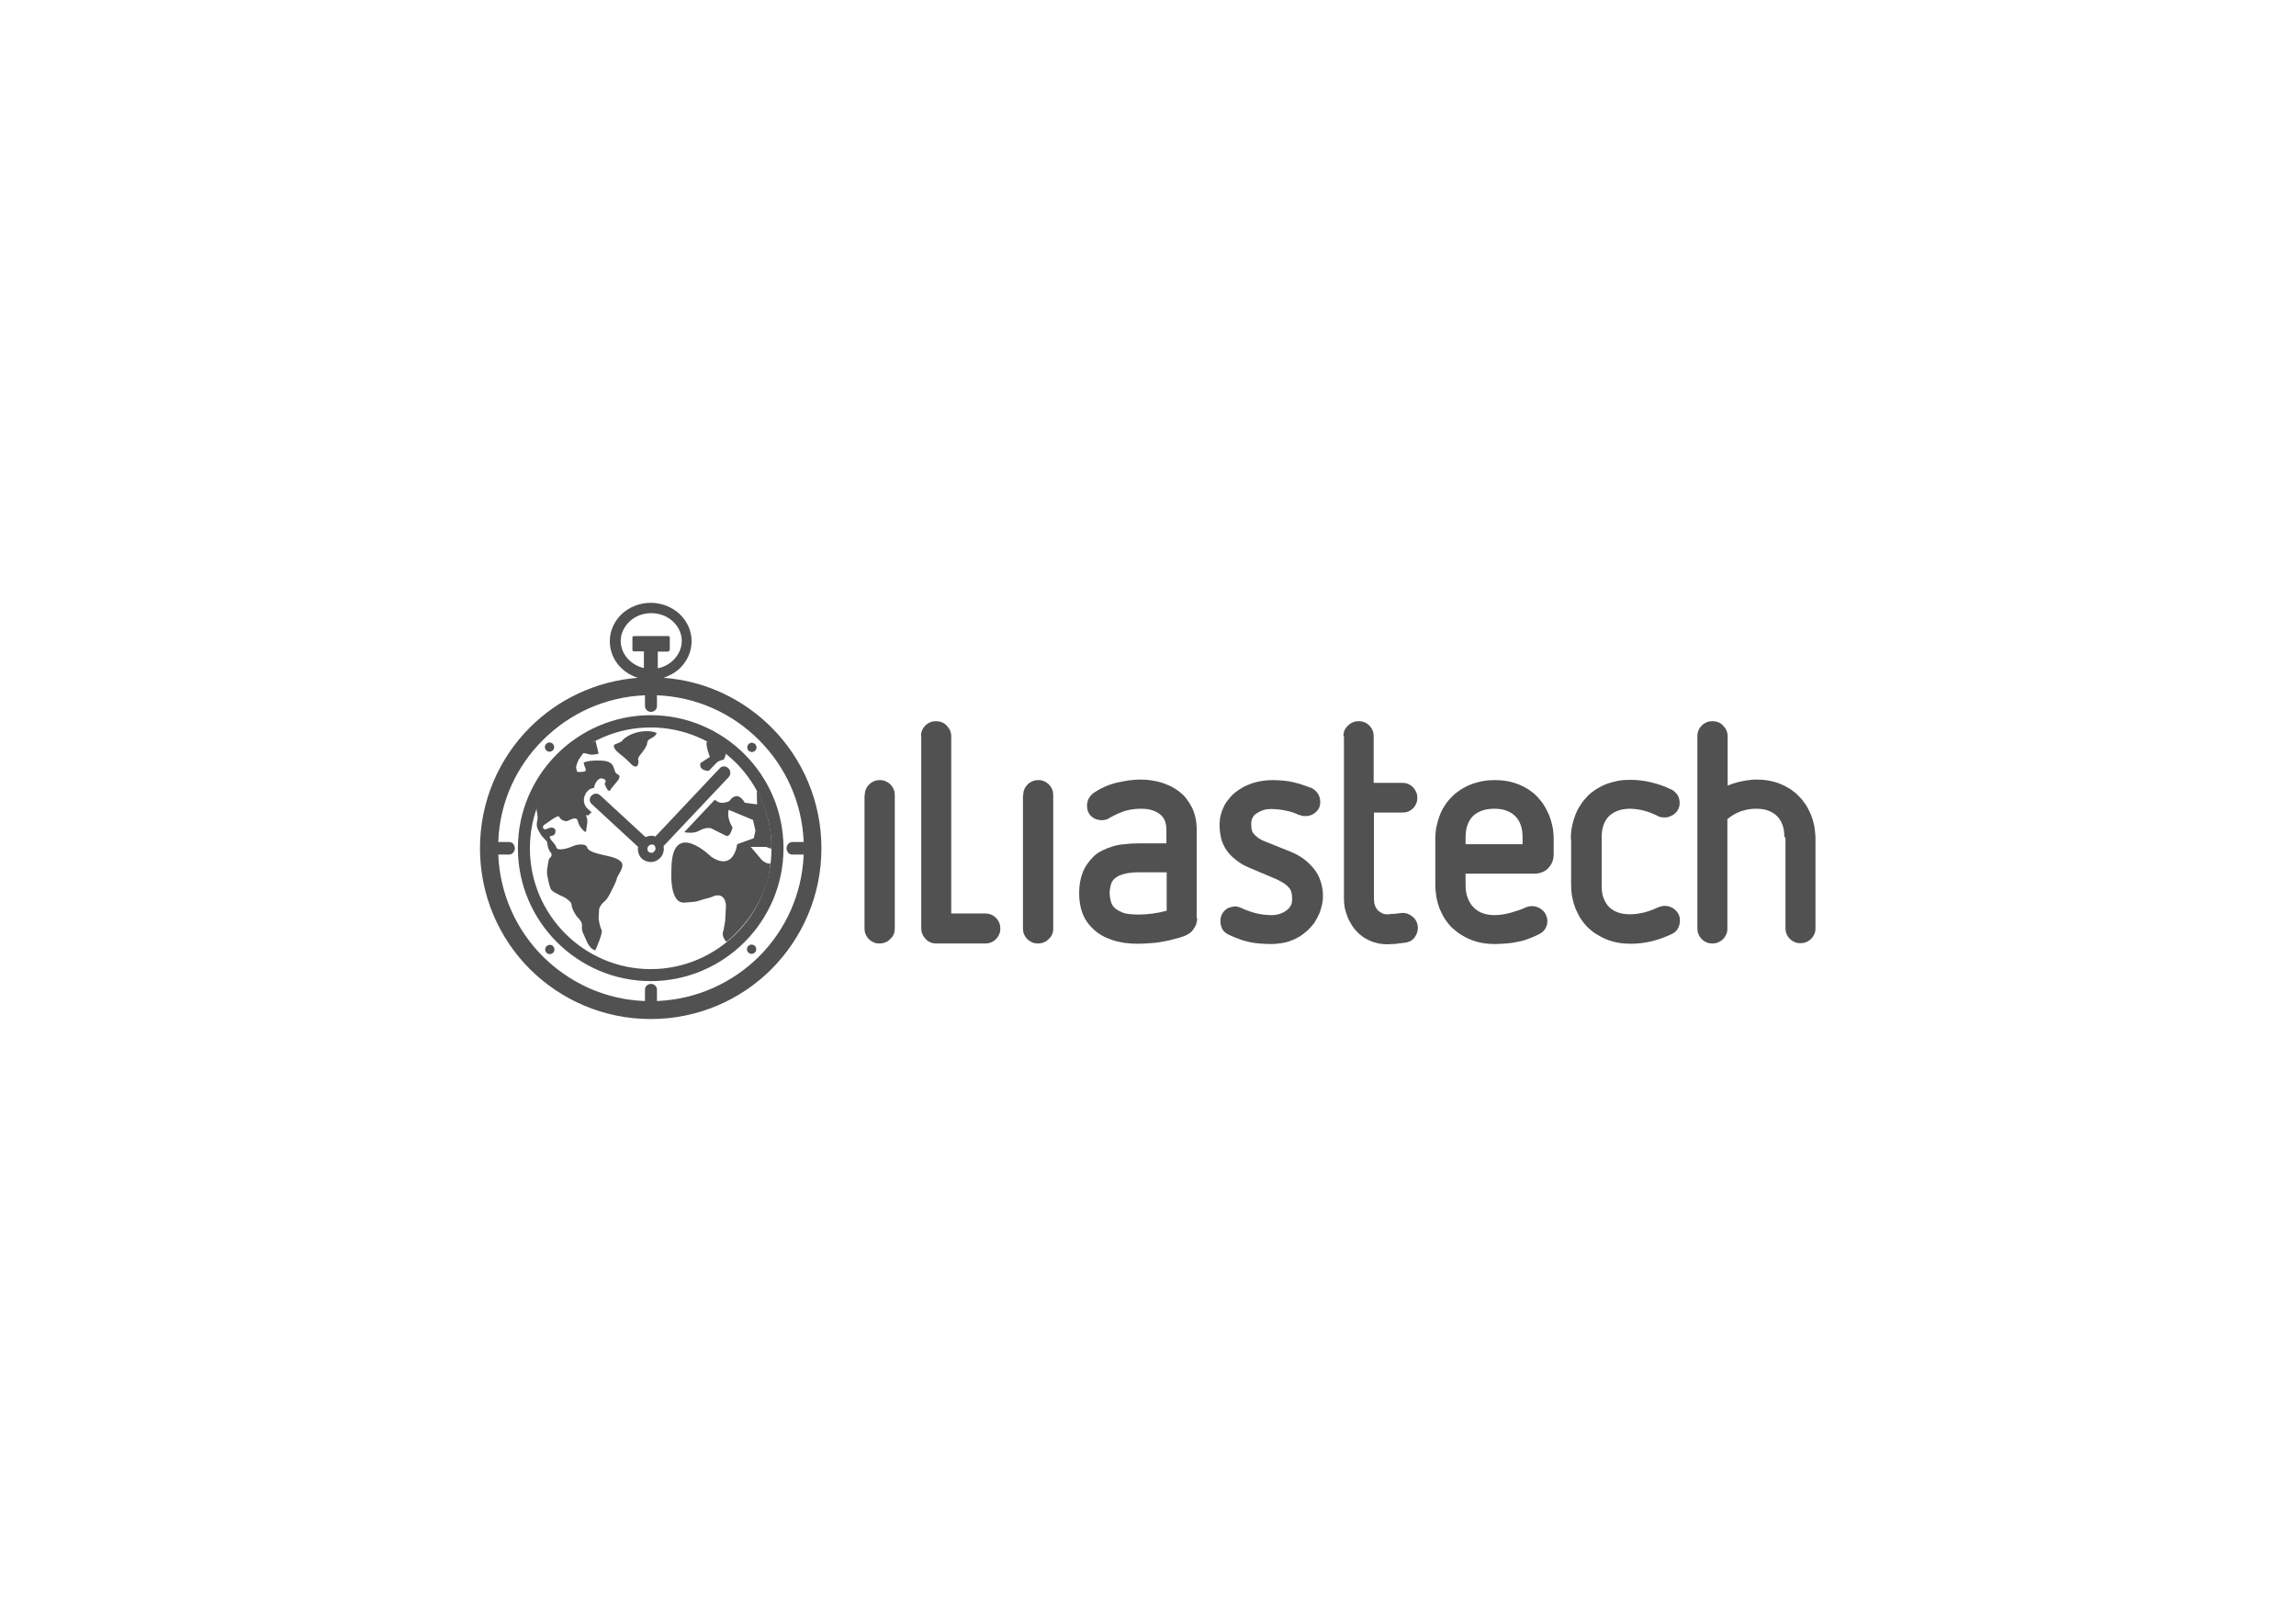
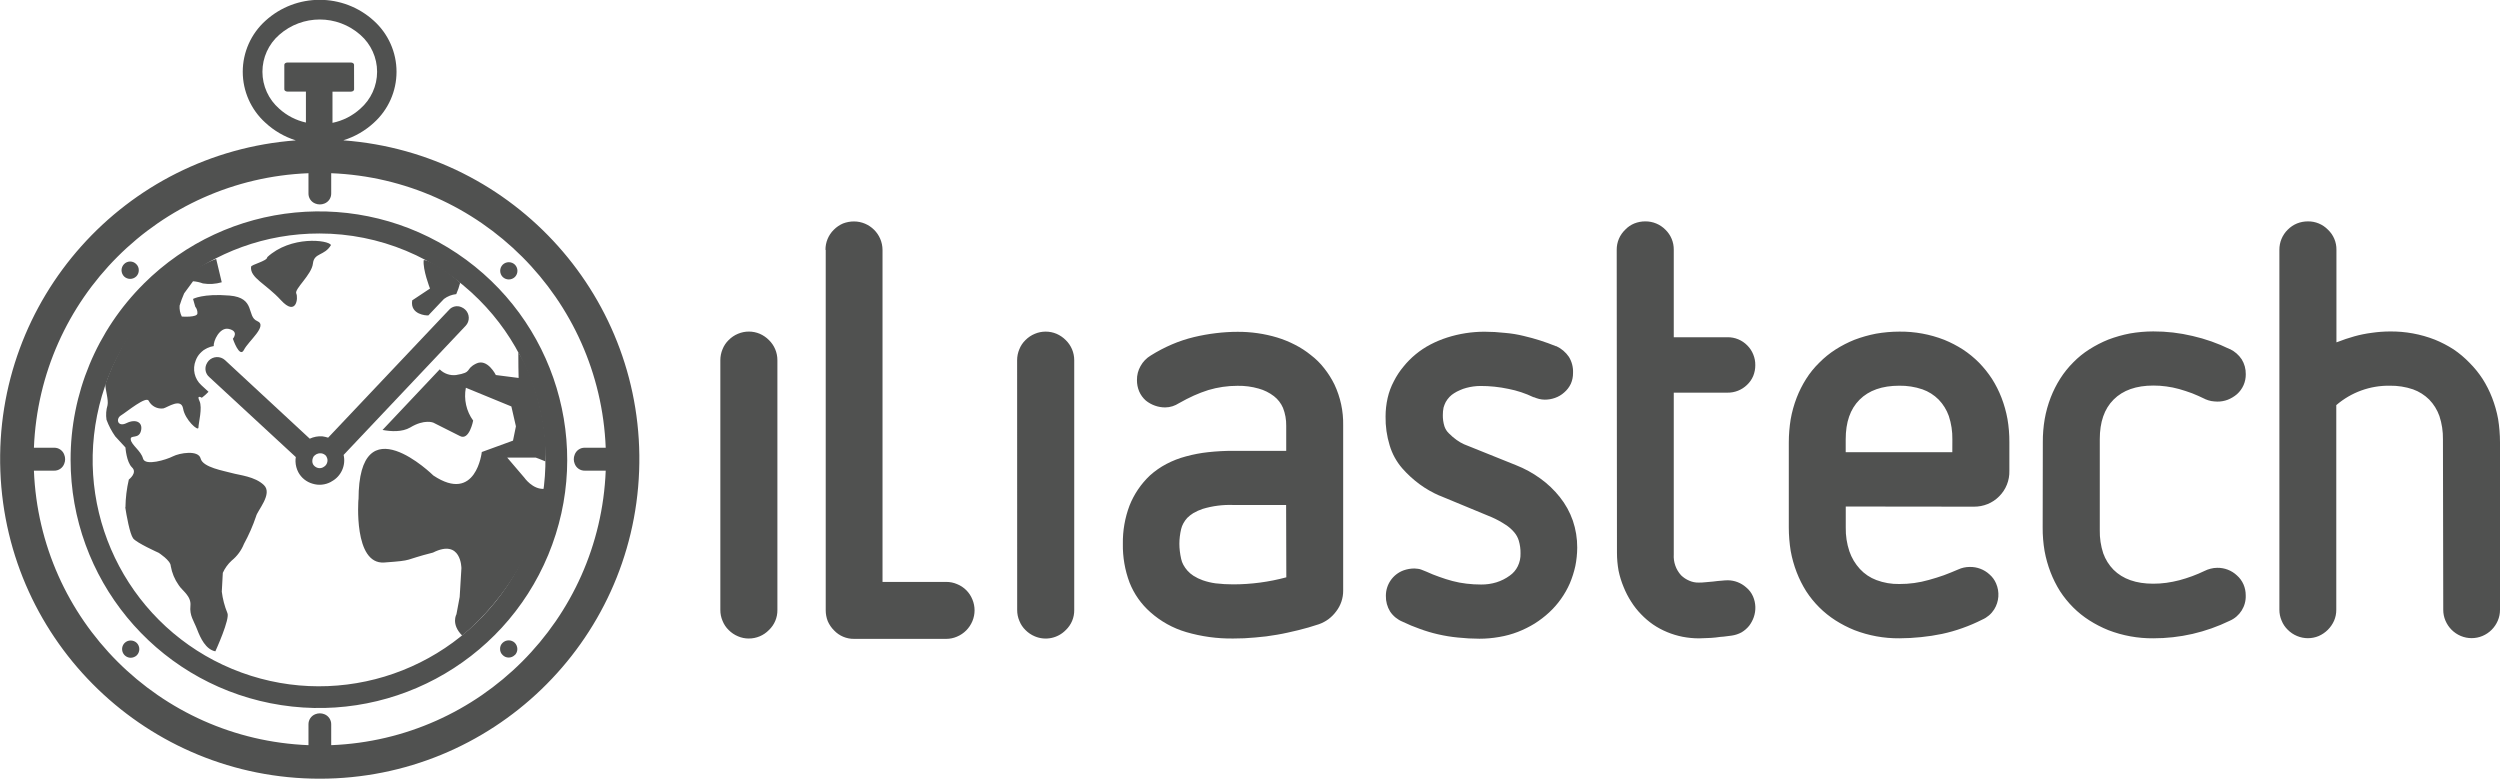
- <svg xmlns="http://www.w3.org/2000/svg" version="1.1" x="0px" y="0px" viewBox="0 0 841.9 595.3" style="enable-background:new 0 0 841.9 595.3;" xml:space="preserve">
-   <style type="text/css">
- 	.st0{fill:#505150;}
- 	.st1{fill-rule:evenodd;clip-rule:evenodd;fill:#505150;}
- </style>
-   <g id="Layer_1">
-     <path class="st0" d="M492.6,269.9c0-1.5,0.5-2.8,1.7-3.9l0,0c0.5-0.5,1.1-0.9,1.8-1.2c0.7-0.3,1.4-0.4,2.1-0.4   c1.5,0,2.8,0.5,3.9,1.6c1.1,1.1,1.6,2.4,1.6,3.9V287h10.5c1.5,0,2.8,0.5,3.9,1.6c0.5,0.5,0.9,1.1,1.2,1.8l0,0   c0.3,0.7,0.4,1.4,0.4,2.1c0,0.7-0.1,1.5-0.4,2.1c-0.3,0.7-0.7,1.3-1.2,1.8c-1.1,1-2.3,1.5-3.8,1.5h-10.5v31.7   c0,1.8,0.5,3.1,1.4,4.1v0c0.5,0.5,1,0.8,1.6,1.1c0.5,0.3,1.2,0.4,1.9,0.4c0.4,0,0.8,0,1.2-0.1c0.5,0,1-0.1,1.6-0.1l0,0   c0.7-0.1,1.2-0.1,1.7-0.2c0.5-0.1,0.9-0.1,1.3-0.1c1.3,0,2.4,0.5,3.5,1.4c0.6,0.5,1.1,1.1,1.4,1.8c0.3,0.7,0.5,1.4,0.5,2.2   c0,0.7-0.1,1.3-0.3,1.9c-0.2,0.6-0.5,1.1-0.9,1.7h0c-0.4,0.5-0.9,1-1.5,1.3c-0.6,0.3-1.2,0.5-1.9,0.6l0,0c-0.6,0.1-1.1,0.1-1.6,0.2   v0c-0.4,0-0.9,0.1-1.6,0.2c-0.6,0.1-1.1,0.1-1.7,0.1c-0.6,0-1.2,0.1-1.6,0.1c-1.1,0-2.1-0.1-3.2-0.3c-1-0.2-2.1-0.5-3-0.9   c-1-0.4-1.9-0.9-2.8-1.5c-0.8-0.6-1.6-1.2-2.3-2c-0.7-0.7-1.4-1.6-1.9-2.5c-0.6-0.9-1.1-1.8-1.5-2.9c-0.4-1-0.7-2.1-1-3.2   c-0.2-1.1-0.3-2.3-0.3-3.5V269.9z M654.3,307c0-1.7-0.2-3.3-0.7-4.6c-0.5-1.3-1.1-2.3-2-3.2c-0.9-0.9-1.9-1.5-3.2-2   c-1.3-0.5-2.8-0.7-4.5-0.7c-4,0-7.5,1.3-10.5,3.8v40.1c0,0.8-0.1,1.5-0.4,2.1c-0.3,0.7-0.7,1.3-1.2,1.8c-0.5,0.5-1.1,0.9-1.8,1.2   c-0.7,0.3-1.4,0.4-2.1,0.4c-0.7,0-1.5-0.1-2.1-0.4c-0.7-0.3-1.3-0.7-1.8-1.2c-0.5-0.5-0.9-1.1-1.2-1.8c-0.3-0.7-0.4-1.4-0.4-2.1   v-70.5c0-1.5,0.5-2.8,1.6-3.9l0,0c0.5-0.5,1.1-0.9,1.8-1.2c0.7-0.3,1.4-0.4,2.1-0.4c1.5,0,2.9,0.5,3.9,1.6c1.1,1.1,1.7,2.4,1.7,3.9   V288l0.3-0.1v0c1-0.4,2.1-0.8,3.3-1.1l0,0c1.1-0.3,2.3-0.5,3.4-0.7c1.2-0.2,2.4-0.3,3.5-0.3c3.2,0,6.1,0.5,8.8,1.6   c1.3,0.5,2.5,1.2,3.7,1.9c1.1,0.8,2.2,1.6,3.1,2.6l0,0c1,1,1.8,2,2.6,3.2c0.7,1.1,1.3,2.4,1.9,3.7c0.5,1.3,0.9,2.7,1.2,4.2v0   c0.2,1.5,0.4,3,0.4,4.5v32.8c0,0.8-0.1,1.5-0.4,2.1c-0.3,0.7-0.7,1.3-1.2,1.8c-0.5,0.5-1.1,0.9-1.8,1.2c-0.7,0.3-1.4,0.4-2.1,0.4   c-0.7,0-1.5-0.1-2.1-0.4c-0.7-0.3-1.3-0.7-1.8-1.2c-0.5-0.5-0.9-1.1-1.2-1.8c-0.3-0.7-0.4-1.4-0.4-2.1V307z M576,307.6   c0-1.6,0.1-3.1,0.4-4.5c0.3-1.5,0.7-2.9,1.2-4.2c0.5-1.3,1.1-2.6,1.9-3.7c0.7-1.2,1.6-2.2,2.5-3.2h0c0.9-1,2-1.8,3.2-2.6l0,0   c1.1-0.7,2.4-1.4,3.7-1.9c1.3-0.5,2.8-0.9,4.2-1.2c1.5-0.3,3-0.4,4.6-0.4c2.6,0,5.2,0.3,7.7,0.9c2.5,0.6,4.9,1.4,7.3,2.6l0.1,0   c1,0.5,1.7,1.2,2.3,2l0,0c0.5,0.9,0.8,1.8,0.8,2.9c0,0.7-0.1,1.5-0.4,2.1c-0.3,0.7-0.7,1.3-1.3,1.8c-0.5,0.5-1.1,0.8-1.8,1.1   c-0.7,0.3-1.3,0.4-2.1,0.4c-0.4,0-0.8-0.1-1.2-0.1l0,0c-0.4-0.1-0.8-0.2-1.2-0.4l-0.1-0.1c-0.8-0.4-1.6-0.7-2.5-1.1l0,0   c-0.9-0.3-1.7-0.6-2.5-0.8c-0.8-0.2-1.7-0.4-2.5-0.5c-0.8-0.1-1.7-0.2-2.5-0.2c-3.3,0-5.9,0.9-7.8,2.7c-1.8,1.8-2.7,4.4-2.7,7.8   v17.8c0,1.7,0.2,3.3,0.7,4.5v0c0.5,1.2,1.1,2.3,2,3.2c1.8,1.8,4.4,2.7,7.8,2.7c0.9,0,1.7-0.1,2.6-0.2c0.8-0.1,1.7-0.3,2.6-0.5   c1.8-0.5,3.4-1.1,4.9-1.8c0.4-0.2,0.8-0.3,1.2-0.4v0c0.4-0.1,0.9-0.2,1.3-0.2c1.5,0,2.8,0.5,3.9,1.5c0.5,0.5,1,1.1,1.3,1.8   c0.3,0.7,0.4,1.4,0.4,2.1c0,1.1-0.3,2.1-0.8,3c-0.5,0.9-1.3,1.5-2.3,2l0,0c-2.4,1.1-4.8,2-7.3,2.6c-2.5,0.6-5.1,0.9-7.7,0.9   c-3.2,0-6.1-0.5-8.8-1.6c-1.3-0.5-2.6-1.2-3.7-1.9l0,0c-1.2-0.7-2.2-1.6-3.2-2.5c-1-1-1.8-2-2.6-3.2c-0.7-1.1-1.3-2.4-1.9-3.7   c-0.5-1.3-0.9-2.7-1.2-4.2c-0.3-1.5-0.4-3-0.4-4.6V307.6z M537.4,320.2v4.1c0,1.7,0.2,3.3,0.7,4.7c0.5,1.3,1.1,2.5,2.1,3.5   c0.9,1,2,1.7,3.2,2.2c1.3,0.5,2.8,0.8,4.5,0.8c2,0,3.9-0.3,5.8-0.8c1-0.3,2-0.6,2.9-0.9c1-0.3,1.9-0.7,2.8-1.1h0   c0.7-0.3,1.5-0.5,2.3-0.5c1.5,0,2.8,0.5,3.9,1.5c0.6,0.5,1,1.1,1.3,1.8l0,0c0.3,0.7,0.5,1.4,0.5,2.1c0,1.1-0.3,2.1-0.8,2.9l0,0   c-0.5,0.9-1.3,1.5-2.3,2l0,0c-1.3,0.7-2.6,1.2-3.9,1.7l0,0c-1.3,0.5-2.7,0.9-4,1.1c-1.3,0.3-2.7,0.5-4.1,0.6   c-1.4,0.1-2.8,0.2-4.2,0.2c-3.2,0-6.1-0.5-8.8-1.6c-1.3-0.5-2.6-1.2-3.7-1.9l0,0c-1.1-0.7-2.2-1.6-3.2-2.5c-1-1-1.8-2-2.6-3.2   c-0.7-1.1-1.3-2.4-1.9-3.7c-0.5-1.3-0.9-2.7-1.2-4.2c-0.2-1.5-0.4-3-0.4-4.6v-16.7c0-1.6,0.1-3.1,0.4-4.5c0.3-1.5,0.7-2.9,1.2-4.2   c0.5-1.3,1.1-2.6,1.9-3.7c0.7-1.2,1.6-2.2,2.6-3.2l0,0c0.9-1,2-1.8,3.2-2.6l0,0c1.1-0.7,2.4-1.4,3.7-1.9c1.3-0.5,2.8-0.9,4.2-1.2   c1.5-0.3,3-0.4,4.6-0.4c3.2,0,6.1,0.5,8.8,1.6c1.3,0.5,2.5,1.2,3.7,1.9c1.1,0.8,2.2,1.6,3.1,2.6h0c0.9,1,1.8,2,2.5,3.2   c0.7,1.1,1.3,2.4,1.9,3.7c0.5,1.3,0.9,2.7,1.2,4.2v0c0.3,1.5,0.4,3,0.4,4.5v5.6c0,2-0.7,3.6-2,5c-0.7,0.7-1.4,1.2-2.3,1.5   c-0.8,0.3-1.7,0.5-2.7,0.5H537.4z M558.3,307c0-1.7-0.2-3.3-0.7-4.6c-0.5-1.3-1.1-2.3-2-3.2c-0.9-0.9-1.9-1.5-3.2-2   c-1.3-0.5-2.8-0.7-4.5-0.7c-3.3,0-5.9,0.9-7.8,2.7c-1.8,1.8-2.7,4.4-2.7,7.8v2.5h20.9V307z" />
+ <svg xmlns="http://www.w3.org/2000/svg" viewBox="0 0 489.42 152.54">
+   <defs>
+     <style>.cls-1,.cls-2{fill:#505150;}.cls-2{fill-rule:evenodd;}</style>
+   </defs>
+   <g id="Layer_1" data-name="Layer 1">
+     <path class="cls-1" d="M492.55,269.89a5.38,5.38,0,0,1,1.66-3.94h0a5.17,5.17,0,0,1,1.8-1.23,5.83,5.83,0,0,1,2.14-.4,5.46,5.46,0,0,1,3.94,1.63,5.37,5.37,0,0,1,1.63,3.94V287h10.51a5.32,5.32,0,0,1,3.88,1.6,5.19,5.19,0,0,1,1.17,1.77h0a5.27,5.27,0,0,1,.4,2.11,5.54,5.54,0,0,1-.4,2.09,5.07,5.07,0,0,1-1.23,1.77,5.4,5.4,0,0,1-3.83,1.51H503.72v31.66a5.55,5.55,0,0,0,1.43,4.09v0a5.18,5.18,0,0,0,1.6,1.06,4.3,4.3,0,0,0,1.86.37c.37,0,.77,0,1.23-.06s1-.09,1.57-.14h0c.66-.09,1.2-.14,1.66-.17a12.1,12.1,0,0,1,1.26-.08,5.48,5.48,0,0,1,3.54,1.37,4.73,4.73,0,0,1,1.37,1.8,5.59,5.59,0,0,1,.14,4.06,6.21,6.21,0,0,1-.89,1.66h0a5.52,5.52,0,0,1-1.51,1.31,5.8,5.8,0,0,1-1.91.63h0c-.57.09-1.08.14-1.57.2v0c-.37,0-.91.09-1.57.17s-1.11.09-1.66.11-1.17.06-1.63.06a17.08,17.08,0,0,1-3.2-.31,16,16,0,0,1-3-.91,15.08,15.08,0,0,1-2.77-1.49,15.27,15.27,0,0,1-2.34-2,14.7,14.7,0,0,1-1.94-2.46,16.77,16.77,0,0,1-1.48-2.86,17.54,17.54,0,0,1-1-3.23,20.09,20.09,0,0,1-.31-3.49ZM654.3,307a13.87,13.87,0,0,0-.69-4.57,8.93,8.93,0,0,0-2-3.23,8.7,8.7,0,0,0-3.17-2,13.53,13.53,0,0,0-4.54-.71,15.67,15.67,0,0,0-10.48,3.8v40.06a5.31,5.31,0,0,1-.43,2.14,5.87,5.87,0,0,1-3,3,5.49,5.49,0,0,1-4.25,0,5.56,5.56,0,0,1-1.83-1.23,5.1,5.1,0,0,1-1.2-1.8,5.31,5.31,0,0,1-.43-2.14V269.89a5.47,5.47,0,0,1,1.63-3.94h0a5.57,5.57,0,0,1,1.83-1.23,5.78,5.78,0,0,1,2.11-.4,5.36,5.36,0,0,1,3.94,1.63,5.29,5.29,0,0,1,1.66,3.94V288l.26-.09v0c1-.4,2.14-.77,3.26-1.09h0a24.18,24.18,0,0,1,3.43-.69,25.22,25.22,0,0,1,3.54-.26,23.48,23.48,0,0,1,8.77,1.6,22.48,22.48,0,0,1,3.68,1.91A19.55,19.55,0,0,1,659.5,292h0a19.55,19.55,0,0,1,2.57,3.17,21.16,21.16,0,0,1,1.86,3.69A23.11,23.11,0,0,1,665.1,303v0a29.25,29.25,0,0,1,.37,4.54v32.8a5.32,5.32,0,0,1-.43,2.14,5.61,5.61,0,0,1-3,3,5.49,5.49,0,0,1-4.25,0,5.61,5.61,0,0,1-3-3,5.32,5.32,0,0,1-.43-2.14Zm-78.33.54a25.92,25.92,0,0,1,.37-4.54,22.77,22.77,0,0,1,1.17-4.2,21.16,21.16,0,0,1,1.86-3.69,18.46,18.46,0,0,1,2.54-3.17h0a17.37,17.37,0,0,1,3.17-2.57h0a22.78,22.78,0,0,1,3.71-1.91,25.64,25.64,0,0,1,4.23-1.2,26.93,26.93,0,0,1,4.57-.4,32.65,32.65,0,0,1,7.68.89,33.49,33.49,0,0,1,7.28,2.57l.06,0a5.81,5.81,0,0,1,2.29,2h0a5.33,5.33,0,0,1,.8,2.91,5.12,5.12,0,0,1-1.71,3.91,6.44,6.44,0,0,1-1.8,1.09,5.59,5.59,0,0,1-2.06.37,8.46,8.46,0,0,1-1.2-.11h0a5.51,5.51,0,0,1-1.17-.37l-.11-.06c-.8-.4-1.6-.74-2.46-1.09h0c-.86-.31-1.71-.6-2.54-.83a18.72,18.72,0,0,0-2.51-.51,18.07,18.07,0,0,0-2.54-.17c-3.34,0-5.94.91-7.77,2.74s-2.71,4.4-2.71,7.77v17.8a13.6,13.6,0,0,0,.68,4.54v0a8.87,8.87,0,0,0,2,3.2c1.83,1.83,4.43,2.74,7.77,2.74a18.8,18.8,0,0,0,2.57-.17,22.68,22.68,0,0,0,2.57-.51,28,28,0,0,0,4.94-1.83,5.34,5.34,0,0,1,1.17-.43v0a5,5,0,0,1,1.29-.17,5.49,5.49,0,0,1,3.86,1.49,5,5,0,0,1,1.29,1.77,5.29,5.29,0,0,1,.43,2.11,5.2,5.2,0,0,1-3.14,5h0a34.58,34.58,0,0,1-7.28,2.57,34.23,34.23,0,0,1-7.68.86,23.85,23.85,0,0,1-8.8-1.6,22.81,22.81,0,0,1-3.71-1.91h0a18.54,18.54,0,0,1-3.17-2.54,19.53,19.53,0,0,1-2.57-3.17,21.44,21.44,0,0,1-1.86-3.71,23.12,23.12,0,0,1-1.17-4.17,26.25,26.25,0,0,1-.37-4.57Zm-38.58,12.6v4.11a13.87,13.87,0,0,0,.71,4.66,9.85,9.85,0,0,0,2.06,3.46,8.39,8.39,0,0,0,3.23,2.17,12.09,12.09,0,0,0,4.48.77,20.58,20.58,0,0,0,5.8-.8c1-.29,2-.57,2.91-.91s1.91-.74,2.83-1.14h0a5.36,5.36,0,0,1,2.26-.49,5.54,5.54,0,0,1,3.86,1.46,4.85,4.85,0,0,1,1.29,1.77h0a5.47,5.47,0,0,1-.37,5.08h0a5.21,5.21,0,0,1-2.34,2h0a32.31,32.31,0,0,1-3.88,1.66h0a30.34,30.34,0,0,1-4,1.14,38.61,38.61,0,0,1-4.11.63,41.67,41.67,0,0,1-4.23.23,23.85,23.85,0,0,1-8.8-1.6,22.77,22.77,0,0,1-3.71-1.91h0a19.1,19.1,0,0,1-5.74-5.71,21.44,21.44,0,0,1-1.86-3.71,23.19,23.19,0,0,1-1.17-4.17,29.32,29.32,0,0,1-.37-4.57V307.58a29,29,0,0,1,.37-4.54,22.84,22.84,0,0,1,1.17-4.2,21.16,21.16,0,0,1,1.86-3.69,17.3,17.3,0,0,1,2.57-3.17h0a18.35,18.35,0,0,1,3.17-2.57h0a22.74,22.74,0,0,1,3.71-1.91,25.7,25.7,0,0,1,4.23-1.2,26.94,26.94,0,0,1,4.57-.4,23.47,23.47,0,0,1,8.77,1.6,22.49,22.49,0,0,1,3.68,1.91,19.58,19.58,0,0,1,3.14,2.57h0a20.92,20.92,0,0,1,2.54,3.17,21.16,21.16,0,0,1,1.86,3.69,23.18,23.18,0,0,1,1.17,4.17v0a26.15,26.15,0,0,1,.37,4.54v5.6a6.77,6.77,0,0,1-2,5,6.68,6.68,0,0,1-2.26,1.51,7,7,0,0,1-2.68.51ZM558.26,307a13.86,13.86,0,0,0-.69-4.57,8.91,8.91,0,0,0-2-3.23,8.45,8.45,0,0,0-3.17-2,13.52,13.52,0,0,0-4.54-.71c-3.34,0-5.94.91-7.77,2.74s-2.71,4.4-2.71,7.77v2.51h20.87Z" transform="translate(-176.05 -220.98)" />
  </g>
-   <g id="Layer_2">
-     <path class="st0" d="M317.1,291.5c0-0.7,0.1-1.5,0.4-2.1c0.3-0.7,0.7-1.3,1.2-1.8c0.5-0.5,1.1-0.9,1.8-1.2c0.7-0.3,1.4-0.4,2.1-0.4   c0.8,0,1.5,0.1,2.1,0.4c0.7,0.3,1.3,0.7,1.8,1.2l0,0c0.5,0.5,0.9,1.1,1.2,1.8c0.3,0.7,0.4,1.4,0.4,2.1v48.9c0,1.5-0.5,2.9-1.7,3.9   l0,0c-0.5,0.5-1.1,1-1.8,1.2c-0.7,0.3-1.4,0.4-2.1,0.4c-0.7,0-1.5-0.1-2.1-0.4c-0.7-0.3-1.3-0.7-1.8-1.2c-0.5-0.5-0.9-1.1-1.2-1.8   c-0.3-0.7-0.4-1.4-0.4-2.1V291.5z M457.8,318c-1.4-0.6-2.7-1.3-3.9-2.2c-1.2-0.9-2.4-1.9-3.4-3.1l0,0c-1.1-1.3-1.9-2.8-2.5-4.5l0,0   c-0.5-1.7-0.8-3.6-0.8-5.7c0-1.2,0.1-2.5,0.4-3.6c0.3-1.2,0.7-2.3,1.2-3.3c0.5-1,1.1-1.9,1.9-2.8c0.7-0.9,1.5-1.7,2.4-2.4   c0.9-0.7,1.8-1.3,2.9-1.9c1-0.5,2.1-1,3.3-1.4c2.3-0.7,4.8-1.1,7.3-1.1c1.4,0,2.7,0.1,4,0.2c1.3,0.1,2.5,0.3,3.7,0.6   c1.1,0.3,2.2,0.5,3.2,0.9v0c1,0.3,2.1,0.7,3.1,1.1l0.1,0c1.1,0.5,1.9,1.2,2.5,2.1l0,0c0.6,0.9,0.9,1.9,0.9,3.1   c0,0.8-0.1,1.5-0.4,2.1v0c-0.3,0.7-0.7,1.2-1.3,1.7c-0.5,0.5-1.1,0.8-1.8,1.1c-0.6,0.2-1.3,0.3-2,0.3c-0.4,0-0.7-0.1-1.1-0.1l0,0   c-0.3-0.1-0.7-0.2-1-0.3l-0.1,0c-1.5-0.7-3.2-1.3-4.9-1.6l0,0c-1.7-0.4-3.6-0.6-5.5-0.6c-0.9,0-1.9,0.1-2.7,0.4l0,0   c-0.5,0.1-0.9,0.3-1.3,0.5c-0.4,0.2-0.8,0.4-1.1,0.6c-0.3,0.2-0.6,0.5-0.9,0.7c-0.3,0.3-0.5,0.6-0.7,1c-0.2,0.3-0.3,0.7-0.4,1.1   c-0.1,0.4-0.1,0.9-0.1,1.5c0,0.9,0.1,1.6,0.3,2.2c0.2,0.6,0.5,1,0.9,1.4c0.5,0.5,1,0.9,1.5,1.3l0,0c0.5,0.3,1,0.6,1.4,0.8l0,0   l10.2,4.1c1.8,0.7,3.4,1.6,4.8,2.6c1.4,1,2.7,2.3,3.8,3.6c1.1,1.4,2,2.9,2.5,4.6c0.6,1.7,0.9,3.4,0.9,5.3c0,1.2-0.1,2.4-0.4,3.6v0   c-0.3,1.2-0.6,2.3-1.1,3.4h0c-0.5,1.1-1.1,2.1-1.7,3.1c-0.7,0.9-1.5,1.8-2.3,2.6c-0.9,0.8-1.8,1.5-2.8,2.2c-1,0.6-2.1,1.2-3.3,1.6   l0,0c-1.1,0.5-2.4,0.8-3.7,1c-1.3,0.2-2.6,0.3-3.9,0.3c-1.4,0-2.8-0.1-4.2-0.2c-1.4-0.1-2.7-0.3-3.9-0.6c-1.2-0.3-2.4-0.6-3.6-1.1   l0,0c-1.2-0.4-2.3-0.9-3.4-1.4c-1.1-0.5-1.9-1.1-2.5-2c-0.5-0.9-0.8-1.9-0.8-3.1c0-1.5,0.5-2.8,1.6-3.9c0.5-0.5,1.1-0.9,1.8-1.1   c0.7-0.2,1.4-0.4,2.1-0.4c0.2,0,0.5,0,0.7,0.1l0,0c0.3,0,0.5,0.1,0.7,0.2c0.3,0.1,0.6,0.2,1,0.4c0.7,0.3,1.6,0.7,2.5,1l0,0   c0.9,0.3,1.7,0.6,2.6,0.8c0.9,0.2,1.7,0.4,2.7,0.5c0.9,0.1,1.9,0.2,2.9,0.2c1.1,0,2.1-0.1,3-0.4c0.9-0.3,1.8-0.7,2.6-1.3   c0.7-0.5,1.2-1.1,1.6-1.8c0.4-0.7,0.5-1.5,0.5-2.5s-0.1-1.8-0.3-2.5c-0.2-0.6-0.5-1.2-0.9-1.6c-0.4-0.5-1-1-1.7-1.5l0,0   c-0.8-0.5-1.7-1-2.7-1.5l0,0L457.8,318L457.8,318z M439,336.6c0,1.5-0.5,2.9-1.4,4.1c-0.4,0.6-0.9,1.1-1.5,1.5   c-0.6,0.4-1.2,0.7-1.9,1l0,0c-1.4,0.5-2.7,0.9-4.1,1.2c-1.4,0.4-2.8,0.7-4.2,0.9c-1.4,0.3-2.8,0.4-4.3,0.5   c-1.4,0.1-2.9,0.2-4.3,0.2c-3.5,0-6.5-0.4-9.2-1.3c-2.8-0.9-5.1-2.1-7-3.9c-1.8-1.6-3.2-3.5-4.1-5.8c-0.9-2.3-1.3-4.8-1.3-7.6   c0-2.7,0.4-5.2,1.3-7.5c0.9-2.3,2.3-4.2,4-5.9l0,0c0.9-0.9,2-1.6,3.2-2.2c1.2-0.6,2.5-1.1,3.8-1.5c1.3-0.4,2.8-0.7,4.4-0.8   c1.5-0.2,3.2-0.3,4.9-0.3h10.4v-4.9c0-1.3-0.2-2.5-0.6-3.5l0,0c-0.4-0.9-1-1.7-1.8-2.3c-0.9-0.7-1.9-1.2-3-1.5   c-1.2-0.4-2.6-0.5-4.1-0.5c-2,0-3.9,0.3-5.7,0.8c-0.9,0.3-1.9,0.7-2.8,1.1c-0.9,0.4-1.9,0.9-2.9,1.5l0,0c-0.4,0.3-0.8,0.5-1.3,0.6   l0,0c-0.5,0.1-0.9,0.2-1.4,0.2c-0.7,0-1.4-0.1-2-0.3c-0.7-0.2-1.2-0.6-1.8-1l0,0c-0.6-0.5-1-1.1-1.3-1.8c-0.3-0.7-0.4-1.4-0.4-2.2   c0-1,0.2-1.9,0.7-2.8c0.5-0.8,1.1-1.5,2-2.1v0c1.4-0.9,2.7-1.6,4.1-2.2l0,0c1.4-0.6,2.9-1.1,4.3-1.4l0,0c1.4-0.3,2.9-0.6,4.3-0.8   c1.4-0.2,2.8-0.3,4.2-0.3c2.7,0,5.3,0.4,7.7,1.1l0,0c1.2,0.4,2.4,0.9,3.5,1.4l0,0c1.1,0.6,2.1,1.2,3.1,2c1,0.8,1.9,1.6,2.6,2.6h0   c0.7,0.9,1.4,2,2,3.2c1.1,2.3,1.7,5,1.7,8V336.6z M427.9,319.8h-10.4c-2.5,0-4.5,0.3-6,0.8l0,0c-0.7,0.2-1.3,0.5-1.8,0.8   c-0.5,0.3-0.9,0.6-1.2,0.9l0,0c-0.3,0.3-0.6,0.7-0.8,1.1c-0.2,0.4-0.3,0.7-0.4,1.1c-0.1,0.5-0.2,1-0.3,1.5   c-0.1,0.5-0.1,0.9-0.1,1.4c0,0.5,0,1,0.1,1.4c0.1,0.5,0.1,1,0.3,1.5c0.1,0.4,0.2,0.8,0.4,1.2l0,0c0.2,0.4,0.5,0.8,0.8,1.1l0,0   c0.3,0.3,0.7,0.7,1.2,1c0.5,0.3,1.1,0.6,1.8,0.9c0.7,0.3,1.5,0.5,2.5,0.6c1,0.1,2.1,0.2,3.4,0.2c3.5,0,7-0.5,10.4-1.4V319.8z    M375.2,291.5c0-0.7,0.1-1.5,0.4-2.1c0.3-0.7,0.7-1.3,1.2-1.8c0.5-0.5,1.1-0.9,1.8-1.2c0.7-0.3,1.4-0.4,2.1-0.4   c0.8,0,1.5,0.1,2.1,0.4c0.7,0.3,1.3,0.7,1.8,1.2l0,0c0.5,0.5,0.9,1.1,1.2,1.8c0.3,0.7,0.4,1.4,0.4,2.1v48.9c0,1.5-0.5,2.9-1.7,3.9   l0,0c-0.5,0.5-1.1,1-1.8,1.2c-0.7,0.3-1.4,0.4-2.1,0.4c-0.7,0-1.5-0.1-2.1-0.4c-0.7-0.3-1.3-0.7-1.8-1.2c-0.5-0.5-0.9-1.1-1.2-1.8   c-0.3-0.7-0.4-1.4-0.4-2.1V291.5z M337.7,269.9c0-1.5,0.5-2.8,1.6-3.9l0,0c0.5-0.5,1.1-0.9,1.8-1.2c0.7-0.3,1.4-0.4,2.1-0.4   c1.5,0,2.9,0.5,3.9,1.6c1.1,1.1,1.7,2.4,1.7,3.9v65h12.5c0.7,0,1.5,0.1,2.1,0.4c0.7,0.3,1.3,0.7,1.8,1.2c0.5,0.5,0.9,1.1,1.2,1.8   c0.3,0.7,0.4,1.4,0.4,2.1c0,0.8-0.1,1.5-0.4,2.1c-0.3,0.7-0.7,1.3-1.2,1.8l0,0c-0.5,0.5-1.1,0.9-1.8,1.2c-0.7,0.3-1.4,0.4-2.1,0.4   h-18c-1.5,0-2.9-0.5-3.9-1.7l0,0c-0.5-0.5-0.9-1.1-1.2-1.8c-0.3-0.7-0.4-1.4-0.4-2.1v0l0,0v-0.1V269.9z" />
+   <g id="Layer_2" data-name="Layer 2">
+     <path class="cls-1" d="M317.07,291.49a5.52,5.52,0,0,1,.43-2.14,5.11,5.11,0,0,1,1.2-1.8,5.56,5.56,0,0,1,1.83-1.23,5.49,5.49,0,0,1,4.25,0,5.77,5.77,0,0,1,1.8,1.23h0a5.45,5.45,0,0,1,1.23,1.8,5.52,5.52,0,0,1,.43,2.14v48.89a5.29,5.29,0,0,1-1.66,3.94h0a5.47,5.47,0,0,1-3.94,1.66,5.26,5.26,0,0,1-2.11-.43,5.56,5.56,0,0,1-1.83-1.23,5.1,5.1,0,0,1-1.2-1.8,5.31,5.31,0,0,1-.43-2.14ZM457.83,318a20.14,20.14,0,0,1-3.88-2.23,21.56,21.56,0,0,1-3.37-3.09h0a12.17,12.17,0,0,1-2.48-4.51h0a18.28,18.28,0,0,1-.8-5.66,16.57,16.57,0,0,1,.4-3.6,13.2,13.2,0,0,1,1.23-3.31,15,15,0,0,1,1.86-2.83,16.76,16.76,0,0,1,5.28-4.34,20.91,20.91,0,0,1,3.28-1.37,24,24,0,0,1,7.34-1.14,35.78,35.78,0,0,1,4,.23,22.73,22.73,0,0,1,3.66.6c1.08.26,2.17.54,3.23.89v0c1,.31,2.06.71,3.06,1.11l.09,0a6.11,6.11,0,0,1,2.46,2.09h0A5.52,5.52,0,0,1,484,294a5.08,5.08,0,0,1-.43,2.11v0a5.09,5.09,0,0,1-1.31,1.71,5.24,5.24,0,0,1-1.8,1.06,5.9,5.9,0,0,1-2,.34,5,5,0,0,1-1.11-.14h0a7.13,7.13,0,0,1-1-.34l-.09,0a20.21,20.21,0,0,0-4.91-1.63h0a26.21,26.21,0,0,0-5.48-.57,10.94,10.94,0,0,0-2.74.37h0a7.47,7.47,0,0,0-1.29.46,7.19,7.19,0,0,0-1.14.6,4.44,4.44,0,0,0-.88.71,5.18,5.18,0,0,0-.74,1,6.1,6.1,0,0,0-.43,1.09,7.39,7.39,0,0,0-.14,1.46,7.05,7.05,0,0,0,.31,2.2,3.38,3.38,0,0,0,.89,1.4,11.73,11.73,0,0,0,1.51,1.29l0,0a8.33,8.33,0,0,0,1.43.83h0l10.17,4.09a21.48,21.48,0,0,1,4.8,2.63,19,19,0,0,1,3.8,3.63,15.49,15.49,0,0,1,2.54,4.6,16.15,16.15,0,0,1,.86,5.29,18.78,18.78,0,0,1-.37,3.6v0a19.66,19.66,0,0,1-1.08,3.4h0a16.92,16.92,0,0,1-1.74,3.06,16.72,16.72,0,0,1-2.31,2.63,19.55,19.55,0,0,1-2.83,2.17,20.6,20.6,0,0,1-3.28,1.63h0a18.64,18.64,0,0,1-3.66,1,22.06,22.06,0,0,1-3.88.34,40.23,40.23,0,0,1-4.2-.23,29.87,29.87,0,0,1-3.88-.63,28.71,28.71,0,0,1-3.57-1.06h0a32.16,32.16,0,0,1-3.37-1.4,5.4,5.4,0,0,1-2.46-2,5.62,5.62,0,0,1-.83-3.06,5.29,5.29,0,0,1,3.46-5,6.44,6.44,0,0,1,2.11-.37,5.6,5.6,0,0,1,.69.06h0a2.43,2.43,0,0,1,.69.17c.26.09.57.23,1,.4a26.54,26.54,0,0,0,2.48,1h0c.86.31,1.74.6,2.63.83a19,19,0,0,0,2.71.51,23.35,23.35,0,0,0,2.88.17,10,10,0,0,0,3-.43,8.93,8.93,0,0,0,2.6-1.31,4.78,4.78,0,0,0,1.57-1.83,5.28,5.28,0,0,0,.54-2.51,8.23,8.23,0,0,0-.34-2.51,4.49,4.49,0,0,0-.89-1.63,7.43,7.43,0,0,0-1.71-1.49h0a18,18,0,0,0-2.68-1.46h0L457.86,318ZM439,336.61a6.56,6.56,0,0,1-1.37,4.06,7.47,7.47,0,0,1-1.49,1.51,7.33,7.33,0,0,1-1.88,1l0,0c-1.4.46-2.74.86-4.05,1.17s-2.77.66-4.17.89a42.31,42.31,0,0,1-4.25.54,42.93,42.93,0,0,1-4.31.2,31.33,31.33,0,0,1-9.22-1.26,18.26,18.26,0,0,1-7-3.89,15.11,15.11,0,0,1-4.08-5.8,20.6,20.6,0,0,1-1.31-7.6,20.3,20.3,0,0,1,1.31-7.49,16.41,16.41,0,0,1,4-5.89l0,0a15.94,15.94,0,0,1,3.2-2.23,18.05,18.05,0,0,1,3.83-1.49,27.56,27.56,0,0,1,4.37-.83,44.13,44.13,0,0,1,4.88-.26h10.39v-4.92a9.14,9.14,0,0,0-.63-3.49h0a5.82,5.82,0,0,0-1.77-2.29,8.67,8.67,0,0,0-3-1.49,14,14,0,0,0-4.14-.54,20,20,0,0,0-5.71.83,27.18,27.18,0,0,0-2.83,1.08c-.94.43-1.91.92-2.91,1.49h0a5.63,5.63,0,0,1-1.26.6h0a4.82,4.82,0,0,1-1.43.23,5.92,5.92,0,0,1-2-.34,6,6,0,0,1-1.8-1h0a5.05,5.05,0,0,1-1.31-1.8,5.6,5.6,0,0,1-.43-2.2,5.34,5.34,0,0,1,.71-2.77,5.51,5.51,0,0,1,2-2.06v0a30.3,30.3,0,0,1,4.14-2.17h0a27.22,27.22,0,0,1,4.31-1.43h0a37.84,37.84,0,0,1,4.31-.77,35.32,35.32,0,0,1,4.23-.26,26.55,26.55,0,0,1,7.74,1.11h0a21,21,0,0,1,3.51,1.43h0a17.27,17.27,0,0,1,3.08,2,14.15,14.15,0,0,1,2.63,2.6h0a17.62,17.62,0,0,1,2,3.17,17.94,17.94,0,0,1,1.71,8Zm-11.17-16.77H417.48a18.42,18.42,0,0,0-6,.77h0a9.88,9.88,0,0,0-1.83.83,6.71,6.71,0,0,0-1.17.92h0a5.43,5.43,0,0,0-.77,1.08,4.5,4.5,0,0,0-.43,1.11,13,13,0,0,0-.26,1.46,11.92,11.92,0,0,0,0,2.86,15.26,15.26,0,0,0,.26,1.51,4.11,4.11,0,0,0,.43,1.17h0a6,6,0,0,0,.8,1.14h0a5.7,5.7,0,0,0,1.17,1,9,9,0,0,0,1.83.89,12.93,12.93,0,0,0,2.51.6,29.16,29.16,0,0,0,3.43.2A40,40,0,0,0,427.87,334Zm-52.66-28.34a5.52,5.52,0,0,1,.43-2.14,5.1,5.1,0,0,1,1.2-1.8,5.57,5.57,0,0,1,1.83-1.23,5.49,5.49,0,0,1,4.26,0,5.76,5.76,0,0,1,1.8,1.23h0a5.46,5.46,0,0,1,1.23,1.8,5.52,5.52,0,0,1,.43,2.14v48.89a5.29,5.29,0,0,1-1.66,3.94h0a5.48,5.48,0,0,1-6.05,1.23,5.56,5.56,0,0,1-1.83-1.23,5.1,5.1,0,0,1-1.2-1.8,5.32,5.32,0,0,1-.43-2.14Zm-37.52-21.6a5.47,5.47,0,0,1,1.63-3.94h0a5.76,5.76,0,0,1,1.8-1.23,6.06,6.06,0,0,1,2.14-.4,5.61,5.61,0,0,1,5.6,5.57v65H361.3a5.28,5.28,0,0,1,2.11.43,5.38,5.38,0,0,1,3,3,5.5,5.5,0,0,1,0,4.26,5.67,5.67,0,0,1-1.2,1.8h0a5.56,5.56,0,0,1-1.83,1.23,5.27,5.27,0,0,1-2.11.43h-18a5.29,5.29,0,0,1-3.94-1.66h0a5.77,5.77,0,0,1-1.23-1.8,5.84,5.84,0,0,1-.4-2.14v0h0V269.89Z" transform="translate(-176.05 -220.98)" />
  </g>
-   <g id="Layer_3">
-     <path class="st1" d="M200.6,320.3c-0.2-1.5,0.7-5.4,0.7-5.4s1.7-1.3,0.6-2.4c-1.1-1.1-1.3-3.9-1.3-3.9l-2-2.2c0,0-1.5-2.2-1.7-3.3   c-0.2-1.1,0-1.7,0.2-2.8c0.2-1.1-0.4-3-0.4-4.1c6.9-19.5,21.5-24.5,21.7-24.5l1.1,4.6c0,0-2.4,0.7-3.7,0.2   c-1.3-0.4-1.9-0.4-1.9-0.4l-1.7,2.4c0,0-0.7,1.5-0.9,2.4c-0.2,0.9,0.4,2.1,0.4,2.1s3.1,0.2,3.1-0.6c0-0.9-0.4-1.3-0.4-1.3l-0.4-1.5   c0,0,1.9-1.1,7.1-0.7c5.2,0.4,3.3,4.1,5.4,5c2.2,0.9-1.7,3.9-2.6,5.6c-0.9,1.7-2.2-2.2-2.2-2.2s1.3-1.5-0.9-1.9   c-1.7-0.3-3,2.4-2.9,3.4c-0.4,0.1-0.9,0.2-1.3,0.4h0c-0.3,0.1-0.5,0.3-0.7,0.4l0,0c-0.2,0.2-0.4,0.4-0.6,0.6l0,0   c-0.2,0.2-0.4,0.4-0.5,0.7c-0.1,0.3-0.3,0.5-0.4,0.8c-0.3,0.8-0.4,1.7-0.2,2.6c0.2,0.8,0.6,1.6,1.3,2.2l1.4,1.3   c-0.7,0.7-1.3,1.2-1.3,1.2s-1.1-0.7-0.5,0.6c0.7,1.3-0.2,4.3-0.2,5.2c0,0.9-2.6-1.5-3-3.7c-0.5-2.2-3-0.3-3.9-0.1   c-0.9,0.2-2.5-0.4-2.9-1.5c-0.4-1.1-4.3,2.2-5.4,2.8c-1.1,0.6-0.7,2.4,1.1,1.5c1.7-0.9,3.3-0.2,2.8,1.5c-0.4,1.7-2.2,0.7-2,1.7   c0.2,1.1,2,2.2,2.4,3.7c0.4,1.5,4.6,0.2,5.9-0.4c1.3-0.7,5-1.3,5.4,0.4c0.5,1.7,4.6,2.4,6.1,2.8c1.5,0.4,4.5,0.7,6.3,2.4   c1.7,1.7-1.3,5-1.5,6.1c-0.2,1.1-1.5,3.7-2.4,5.4c-0.9,1.7-1.3,2.4-2.4,3.3c-1.1,0.9-1.7,2.4-1.7,2.4l-0.2,3.7c0,0,0.4,3.1,1.1,4.1   c0.6,1.1-2.3,7.5-2.3,7.5c-1.9-0.4-2.9-2.6-3.6-4.3c-0.7-1.7-1.5-2.7-1.3-4.6c0.2-1.9-1.7-3-2.3-4.1c-0.7-1.1-1.5-2.6-1.5-3.7   c0-1.1-2.4-2.6-2.4-2.6s-4.3-1.9-5-2.8C201.5,325.5,200.8,321.8,200.6,320.3L200.6,320.3z M246.2,318.8c0-19.1,14.6-4.7,14.6-4.7   c8.4,5.6,9.5-4.6,9.5-4.6l6.1-2.2l0.6-2.8l-0.9-3.9l-8.9-3.7c0,0-0.9,2.9,1.4,6.4c0,0-0.8,4.1-2.6,3l-5.2-2.6c0,0-1.7-0.7-4.5,0.9   c-1.6,0.9-3.8,0.8-5.4,0.5l11.2-11.9c0.9,0.7,1.9,1.3,3.2,1.1c3.3-0.5,1.7-1.1,3.9-2.2c2.2-1.1,3.9,2.2,3.9,2.2l4.5,0.6   c0,0-0.1-3.9-0.1-5c3.1,4.7,5.8,14.4,5.3,21.3c-0.9-0.4-1.9-0.7-1.9-0.7h-5.6l3.3,3.9c0,0,1.6,2.4,3.9,2.2   c-1.5,17.5-16.1,28.7-16.1,28.7c-2.2-2.2-1.1-4.2-1.1-4.2l0.6-3.4l0.3-5.6c0,0,0-5.9-5.6-3.1c-6,1.5-3.5,1.5-9.5,1.9   C245.2,331.5,246.2,318.8,246.2,318.8L246.2,318.8z M256.8,279.8l3.5-2.3c0,0-1.5-3.7-1.2-5.6c0.9-0.1,4.3,1.8,7.1,4.4   c-0.2,0.9-0.5,1.6-0.8,2.2c-0.8,0.1-1.6,0.4-2.4,0.9l-0.7,0.7l-2,2.1l-0.4,0.4c-0.2,0-0.3,0-0.3,0S256.3,282.6,256.8,279.8   L256.8,279.8z M228.3,271.3c4.6-4.3,12-3.4,12.5-2.4c-1.3,2.2-3.3,1.5-3.5,3.6c-0.2,2.1-3.7,5-3.3,5.9c0.4,0.9,0,4.6-3,1.3   c-3.1-3.3-6.1-4.4-5.9-6.5C225.2,272.8,228.3,272.1,228.3,271.3L228.3,271.3z" />
+   <g id="Layer_3" data-name="Layer 3">
+     <path class="cls-2" d="M200.61,320.29a25.22,25.22,0,0,1,.66-5.43s1.74-1.31.63-2.37-1.29-3.91-1.29-3.91l-2-2.17a14.22,14.22,0,0,1-1.71-3.26,6.36,6.36,0,0,1,.2-2.83c.23-1.08-.43-3-.43-4.11,6.94-19.54,21.48-24.46,21.7-24.54l1.09,4.57a8.42,8.42,0,0,1-3.68.23,7,7,0,0,0-1.94-.43l-1.74,2.37a22,22,0,0,0-.89,2.4,4.12,4.12,0,0,0,.43,2.14s3.06.23,3.06-.63a1.92,1.92,0,0,0-.43-1.31l-.43-1.51s1.94-1.09,7.14-.66,3.28,4.11,5.43,5-1.74,3.91-2.6,5.63-2.17-2.17-2.17-2.17,1.31-1.49-.86-1.94c-1.74-.34-3,2.4-2.88,3.37a4.46,4.46,0,0,0-1.29.4h0c-.29.14-.51.29-.74.43h0a6,6,0,0,0-.63.57h0a3.71,3.71,0,0,0-.51.66,4.75,4.75,0,0,0-.37.77,4.33,4.33,0,0,0,1.11,4.83l1.4,1.29a10.55,10.55,0,0,1-1.31,1.17s-1.09-.69-.46.63-.2,4.34-.2,5.2-2.63-1.51-3-3.69-3-.29-3.85-.06a2.8,2.8,0,0,1-2.88-1.46c-.43-1.09-4.34,2.17-5.43,2.83s-.66,2.37,1.08,1.51,3.26-.23,2.83,1.51-2.17.66-2,1.74,2,2.17,2.4,3.69,4.57.23,5.85-.43,5-1.31,5.43.43,4.57,2.4,6.08,2.83,4.54.66,6.31,2.37-1.31,5-1.54,6.11a34,34,0,0,1-2.37,5.4,8,8,0,0,1-2.4,3.26,7.31,7.31,0,0,0-1.74,2.4l-.2,3.69a16.27,16.27,0,0,0,1.08,4.14c.63,1.06-2.34,7.54-2.34,7.54-1.88-.37-2.91-2.57-3.57-4.29s-1.51-2.69-1.31-4.63-1.68-3-2.31-4.06a9.14,9.14,0,0,1-1.54-3.71c0-1.09-2.37-2.6-2.37-2.6s-4.34-1.94-5-2.83-1.31-4.57-1.54-6.09Zm45.63-1.51c0-19.14,14.65-4.71,14.65-4.71,8.37,5.57,9.48-4.6,9.48-4.6l6.11-2.23.57-2.8-.89-3.89-8.91-3.66a8.29,8.29,0,0,0,1.43,6.43s-.77,4.06-2.63,3l-5.17-2.6s-1.74-.74-4.51.94c-1.6.94-3.8.8-5.43.49l11.19-11.86a3.87,3.87,0,0,0,3.2,1.11c3.34-.54,1.68-1.11,3.91-2.23s3.88,2.23,3.88,2.23l4.46.57s-.09-3.91-.06-5c3.11,4.66,5.83,14.43,5.31,21.34-.91-.4-1.88-.74-1.88-.74h-5.6l3.34,3.91s1.63,2.37,3.91,2.2c-1.51,17.49-16.08,28.71-16.08,28.71-2.23-2.23-1.11-4.17-1.11-4.17l.63-3.37.34-5.63s0-5.86-5.57-3.06c-6,1.51-3.48,1.51-9.54,1.94s-5.05-12.34-5.05-12.34Zm10.51-39,3.48-2.31s-1.46-3.74-1.23-5.57c.86-.11,4.25,1.8,7.14,4.43a14.37,14.37,0,0,1-.77,2.23,4.87,4.87,0,0,0-2.4.94l-.66.69-2,2.11-.4.43a.89.89,0,0,1-.26,0s-3.34-.09-2.91-2.91Zm-28.41-8.43c4.63-4.29,12-3.4,12.51-2.4-1.29,2.17-3.31,1.46-3.54,3.63s-3.68,5-3.26,5.86,0,4.57-3,1.31-6.08-4.37-5.85-6.54c0-.43,3.14-1.11,3.17-1.86Z" transform="translate(-176.05 -220.98)" />
  </g>
-   <g id="Layer_4">
-     <path class="st0" d="M243.3,248.5c15.4,1.1,29.3,7.9,39.6,18.2c11.3,11.3,18.3,27,18.3,44.3c0,17.3-7,32.9-18.3,44.3   c-11.3,11.3-27,18.3-44.3,18.3s-32.9-7-44.3-18.3c-11.3-11.3-18.3-27-18.3-44.3c0-17.3,7-33,18.3-44.3c10.3-10.3,24.2-17,39.6-18.2   c-2.3-0.7-4.3-1.9-5.9-3.4c-2.7-2.5-4.4-6.1-4.4-10c0-3.9,1.7-7.4,4.4-10c2.7-2.5,6.5-4.1,10.6-4.1c4.1,0,7.9,1.6,10.6,4.1   c2.7,2.6,4.4,6.1,4.4,10c0,3.9-1.7,7.4-4.4,10C247.6,246.6,245.6,247.7,243.3,248.5L243.3,248.5z M276.9,272.8L276.9,272.8   L276.9,272.8c0.3,0.3,0.5,0.8,0.5,1.2c0,0.4-0.1,0.9-0.5,1.2l0,0l0,0l0,0c-0.3,0.3-0.8,0.5-1.2,0.5c-0.4,0-0.9-0.2-1.2-0.5l0,0   c-0.3-0.3-0.5-0.8-0.5-1.2c0-0.4,0.2-0.9,0.5-1.2l0,0c0.3-0.3,0.8-0.5,1.2-0.5C276.1,272.3,276.5,272.5,276.9,272.8L276.9,272.8z    M202.7,275.1L202.7,275.1L202.7,275.1c-0.3,0.3-0.8,0.5-1.2,0.5c-0.4,0-0.9-0.2-1.2-0.5l0,0l0,0l0,0c-0.3-0.3-0.5-0.8-0.5-1.2   c0-0.4,0.2-0.9,0.5-1.2l0,0l0,0c0.3-0.3,0.8-0.5,1.2-0.5c0.4,0,0.9,0.2,1.2,0.5l0,0l0,0l0,0c0.3,0.3,0.5,0.8,0.5,1.2l0,0   C203.2,274.3,203.1,274.7,202.7,275.1L202.7,275.1z M202.8,346.9L202.8,346.9c0.3,0.3,0.5,0.8,0.5,1.2c0,0.4-0.1,0.9-0.5,1.2l0,0   l0,0c-0.3,0.3-0.8,0.5-1.2,0.5l0,0c-0.4,0-0.9-0.2-1.2-0.5c-0.3-0.3-0.5-0.8-0.5-1.2c0-0.4,0.2-0.9,0.5-1.2l0,0   c0.3-0.3,0.8-0.5,1.2-0.5l0,0C202.1,346.4,202.5,346.5,202.8,346.9L202.8,346.9z M276.8,349.2L276.8,349.2L276.8,349.2   c-0.3,0.3-0.8,0.5-1.2,0.5l0,0c-0.4,0-0.9-0.2-1.2-0.5l0,0c-0.3-0.3-0.5-0.7-0.5-1.2c0-0.4,0.1-0.9,0.5-1.2v0l0,0l0,0   c0.3-0.3,0.8-0.5,1.2-0.5c0.4,0,0.9,0.2,1.2,0.5l0,0l0,0c0.3,0.3,0.5,0.8,0.5,1.2C277.3,348.5,277.1,348.9,276.8,349.2L276.8,349.2   z M238.6,266.7c-12.2,0-23.3,5-31.3,13c-8,8-13,19.1-13,31.3c0,12.2,5,23.3,13,31.3c8,8,19.1,13,31.3,13c12.2,0,23.3-5,31.3-13   c8-8,13-19.1,13-31.3c0-12.2-5-23.3-13-31.3C261.9,271.7,250.8,266.7,238.6,266.7L238.6,266.7z M204.2,276.5   c8.8-8.8,21-14.3,34.4-14.3c13.4,0,25.6,5.5,34.4,14.3c8.8,8.8,14.3,21,14.3,34.5c0,13.4-5.5,25.6-14.3,34.4   c-8.8,8.8-21,14.3-34.4,14.3c-13.4,0-25.6-5.5-34.4-14.3c-8.8-8.8-14.3-21-14.3-34.4C189.9,297.5,195.4,285.3,204.2,276.5   L204.2,276.5z M238.1,309.9l-0.1,0.1l0,0c-0.1,0-0.1,0.1-0.1,0.1c-0.1,0-0.1,0.1-0.1,0.1l-0.2,0.2l-0.1,0.3   c-0.1,0.2-0.1,0.4-0.1,0.6c0,0.2,0.1,0.4,0.1,0.6l0,0c0.2,0.3,0.5,0.6,0.9,0.7l0,0c0.4,0.1,0.7,0.1,1.1-0.1l0.1-0.1   c0.3-0.2,0.6-0.5,0.7-0.9c0.1-0.3,0.1-0.7-0.1-1.1l0,0l0,0l-0.1-0.3l-0.2-0.2c-0.2-0.2-0.5-0.3-0.8-0.3   C238.6,309.7,238.3,309.7,238.1,309.9L238.1,309.9z M236.7,306.9c0.8-0.4,1.6-0.5,2.5-0.5c0.4,0.1,0.8,0.1,1.1,0.3l21.6-22.9l2-2.1   l0,0c0.7-0.8,1.7-0.9,2.5-0.5l0,0c0.3,0.1,0.5,0.3,0.7,0.5c0.2,0.2,0.4,0.4,0.5,0.7c0.3,0.7,0.3,1.7-0.4,2.5l0,0l-23.9,25.3   c0.2,0.8,0.1,1.7-0.1,2.4c-0.3,1.1-1.1,2.2-2.3,2.8l-0.1,0.1c-1.1,0.6-2.4,0.7-3.6,0.3l0,0c-1.2-0.3-2.2-1.1-2.8-2.3l0,0   c-0.3-0.7-0.5-1.4-0.5-2.1c0-0.3,0-0.6,0.1-0.9L217,294.8c-0.8-0.7-0.9-1.7-0.6-2.4c0.1-0.3,0.3-0.5,0.5-0.7   c0.2-0.2,0.4-0.4,0.7-0.5c0.7-0.4,1.7-0.3,2.5,0.4L236.7,306.9z M182.7,308.7h3.9c1.1,0,1.7,0.6,2,1.4c0.1,0.3,0.2,0.6,0.2,0.9   c0,0.3-0.1,0.6-0.2,0.9c-0.3,0.8-1,1.4-2,1.4h-3.9c0.6,14.6,6.7,27.7,16.4,37.4c9.7,9.6,22.8,15.8,37.4,16.3v-4.1   c0-1.1,0.6-1.7,1.3-2c0.3-0.1,0.6-0.2,0.9-0.2c0.3,0,0.6,0.1,0.9,0.2c0.7,0.3,1.3,1,1.3,2v4.1c14.6-0.6,27.7-6.7,37.4-16.3   c9.7-9.7,15.8-22.8,16.4-37.4h-4.1c-1.1,0-1.7-0.6-2-1.4c-0.1-0.3-0.2-0.6-0.2-0.9c0-0.3,0.1-0.6,0.2-0.9c0.3-0.8,1-1.4,2-1.4h4.1   c-0.6-14.6-6.7-27.7-16.4-37.4c-9.7-9.7-22.8-15.8-37.4-16.4v3.9c0,1.1-0.6,1.7-1.3,2c-0.3,0.1-0.6,0.2-0.9,0.2   c-0.3,0-0.6-0.1-0.9-0.2c-0.7-0.3-1.3-1-1.3-2v-3.9c-14.6,0.6-27.7,6.7-37.4,16.4C189.4,280.9,183.2,294.1,182.7,308.7L182.7,308.7   z M245.4,238.5c0,0.2-0.3,0.4-0.6,0.4h-3.6v6.1c2.1-0.4,4-1.4,5.5-2.8c2-1.9,3.3-4.4,3.3-7.2c0-2.8-1.3-5.4-3.3-7.2   c-2-1.9-4.8-3-7.9-3c-3.1,0-5.9,1.1-7.9,3c-2,1.9-3.3,4.4-3.3,7.2c0,2.8,1.3,5.4,3.3,7.2c1.4,1.3,3.2,2.3,5.2,2.7v-6.1h-3.6   c-0.3,0-0.6-0.2-0.6-0.4v-4.8c0-0.2,0.3-0.4,0.6-0.4h12.5c0.3,0,0.6,0.2,0.6,0.4V238.5z" />
+   <g id="Layer_4" data-name="Layer 4">
+     <path class="cls-1" d="M243.33,248.46a62.57,62.57,0,1,1-9.37,0A15.61,15.61,0,0,1,228,245a13.44,13.44,0,0,1,0-19.94,15.77,15.77,0,0,1,21.25,0,13.44,13.44,0,0,1,0,19.94,15.6,15.6,0,0,1-5.94,3.43Zm33.53,24.34h0a1.72,1.72,0,0,1,0,2.4h0a1.72,1.72,0,0,1-2.4,0h0a1.72,1.72,0,0,1,0-2.4h0a1.72,1.72,0,0,1,2.4,0Zm-74.13,2.29h0a1.72,1.72,0,0,1-2.4,0h0a1.79,1.79,0,0,1-.49-1.2,1.74,1.74,0,0,1,.49-1.2h0a1.66,1.66,0,0,1,2.4,0h0a1.62,1.62,0,0,1,.49,1.2h0a1.66,1.66,0,0,1-.49,1.2Zm.11,71.77h0a1.73,1.73,0,0,1,0,2.4h0a1.78,1.78,0,0,1-1.2.49h0a1.7,1.7,0,0,1-1.2-2.89h0a1.66,1.66,0,0,1,1.2-.49h0a1.73,1.73,0,0,1,1.2.49Zm74,2.34h0a1.69,1.69,0,0,1-1.2.51h0a1.64,1.64,0,0,1-1.2-.51h0a1.57,1.57,0,0,1-.49-1.2,1.56,1.56,0,0,1,.49-1.17v0h0a1.72,1.72,0,0,1,2.4,0h0a1.79,1.79,0,0,1,.49,1.2,1.68,1.68,0,0,1-.49,1.2Zm-38.24-82.51a44.32,44.32,0,1,0,31.27,13,44.13,44.13,0,0,0-31.27-13Zm-34.41,9.83A48.61,48.61,0,1,1,189.87,311a48.46,48.46,0,0,1,14.31-34.46Zm33.87,33.34-.14.09h0a.62.62,0,0,0-.14.09c-.06,0-.09.09-.14.11l-.2.2-.14.29a1.63,1.63,0,0,0-.11.63,1.33,1.33,0,0,0,.14.6h0a1.55,1.55,0,0,0,.86.69h0a1.43,1.43,0,0,0,1.08-.08l.14-.09a1.38,1.38,0,0,0,.69-.86,1.36,1.36,0,0,0-.09-1.06h0l-.14-.26-.23-.2a1.49,1.49,0,0,0-.77-.29,1.54,1.54,0,0,0-.8.14Zm-1.37-3a5,5,0,0,1,2.46-.46,7.42,7.42,0,0,1,1.14.26l21.65-22.89,2-2.11h0a2.08,2.08,0,0,1,2.46-.54h0a2.34,2.34,0,0,1,.71.46,2.24,2.24,0,0,1,.11,3.17h0l-23.9,25.29a4.7,4.7,0,0,1-2.37,5.2l-.14.09a4.62,4.62,0,0,1-3.57.34h0a4.57,4.57,0,0,1-2.8-2.26h0a4.9,4.9,0,0,1-.54-2.06,4.47,4.47,0,0,1,.06-.89L217,294.78a2.14,2.14,0,0,1-.57-2.43,2.73,2.73,0,0,1,.46-.74,2.29,2.29,0,0,1,3.2-.14Zm-54,1.77h3.94a2.06,2.06,0,0,1,2,1.37,2.32,2.32,0,0,1,.17.89,2.3,2.3,0,0,1-.17.86,2.06,2.06,0,0,1-2,1.37h-3.94a56,56,0,0,0,53.75,53.74v-4.06a2.1,2.1,0,0,1,1.34-2,2.37,2.37,0,0,1,1.77,0,2.1,2.1,0,0,1,1.34,2v4.06a56,56,0,0,0,53.74-53.74h-4.08a2.06,2.06,0,0,1-2-1.37,2.31,2.31,0,0,1-.17-.86,2.34,2.34,0,0,1,.17-.89,2.06,2.06,0,0,1,2-1.37h4.08a56,56,0,0,0-53.74-53.74v3.94a2.08,2.08,0,0,1-1.34,2,2.37,2.37,0,0,1-1.77,0,2.08,2.08,0,0,1-1.34-2v-3.94a56,56,0,0,0-53.75,53.74Zm62.68-70.14c0,.23-.29.43-.6.43h-3.63v6.11a11.55,11.55,0,0,0,5.45-2.77,9.6,9.6,0,0,0,0-14.46,12,12,0,0,0-15.88,0,9.6,9.6,0,0,0,0,14.46,11.48,11.48,0,0,0,5.23,2.71v-6.06h-3.63c-.31,0-.6-.2-.6-.43v-4.83c0-.23.29-.43.6-.43h12.45c.31,0,.6.2.6.43Z" transform="translate(-176.05 -220.98)" />
  </g>
</svg>
